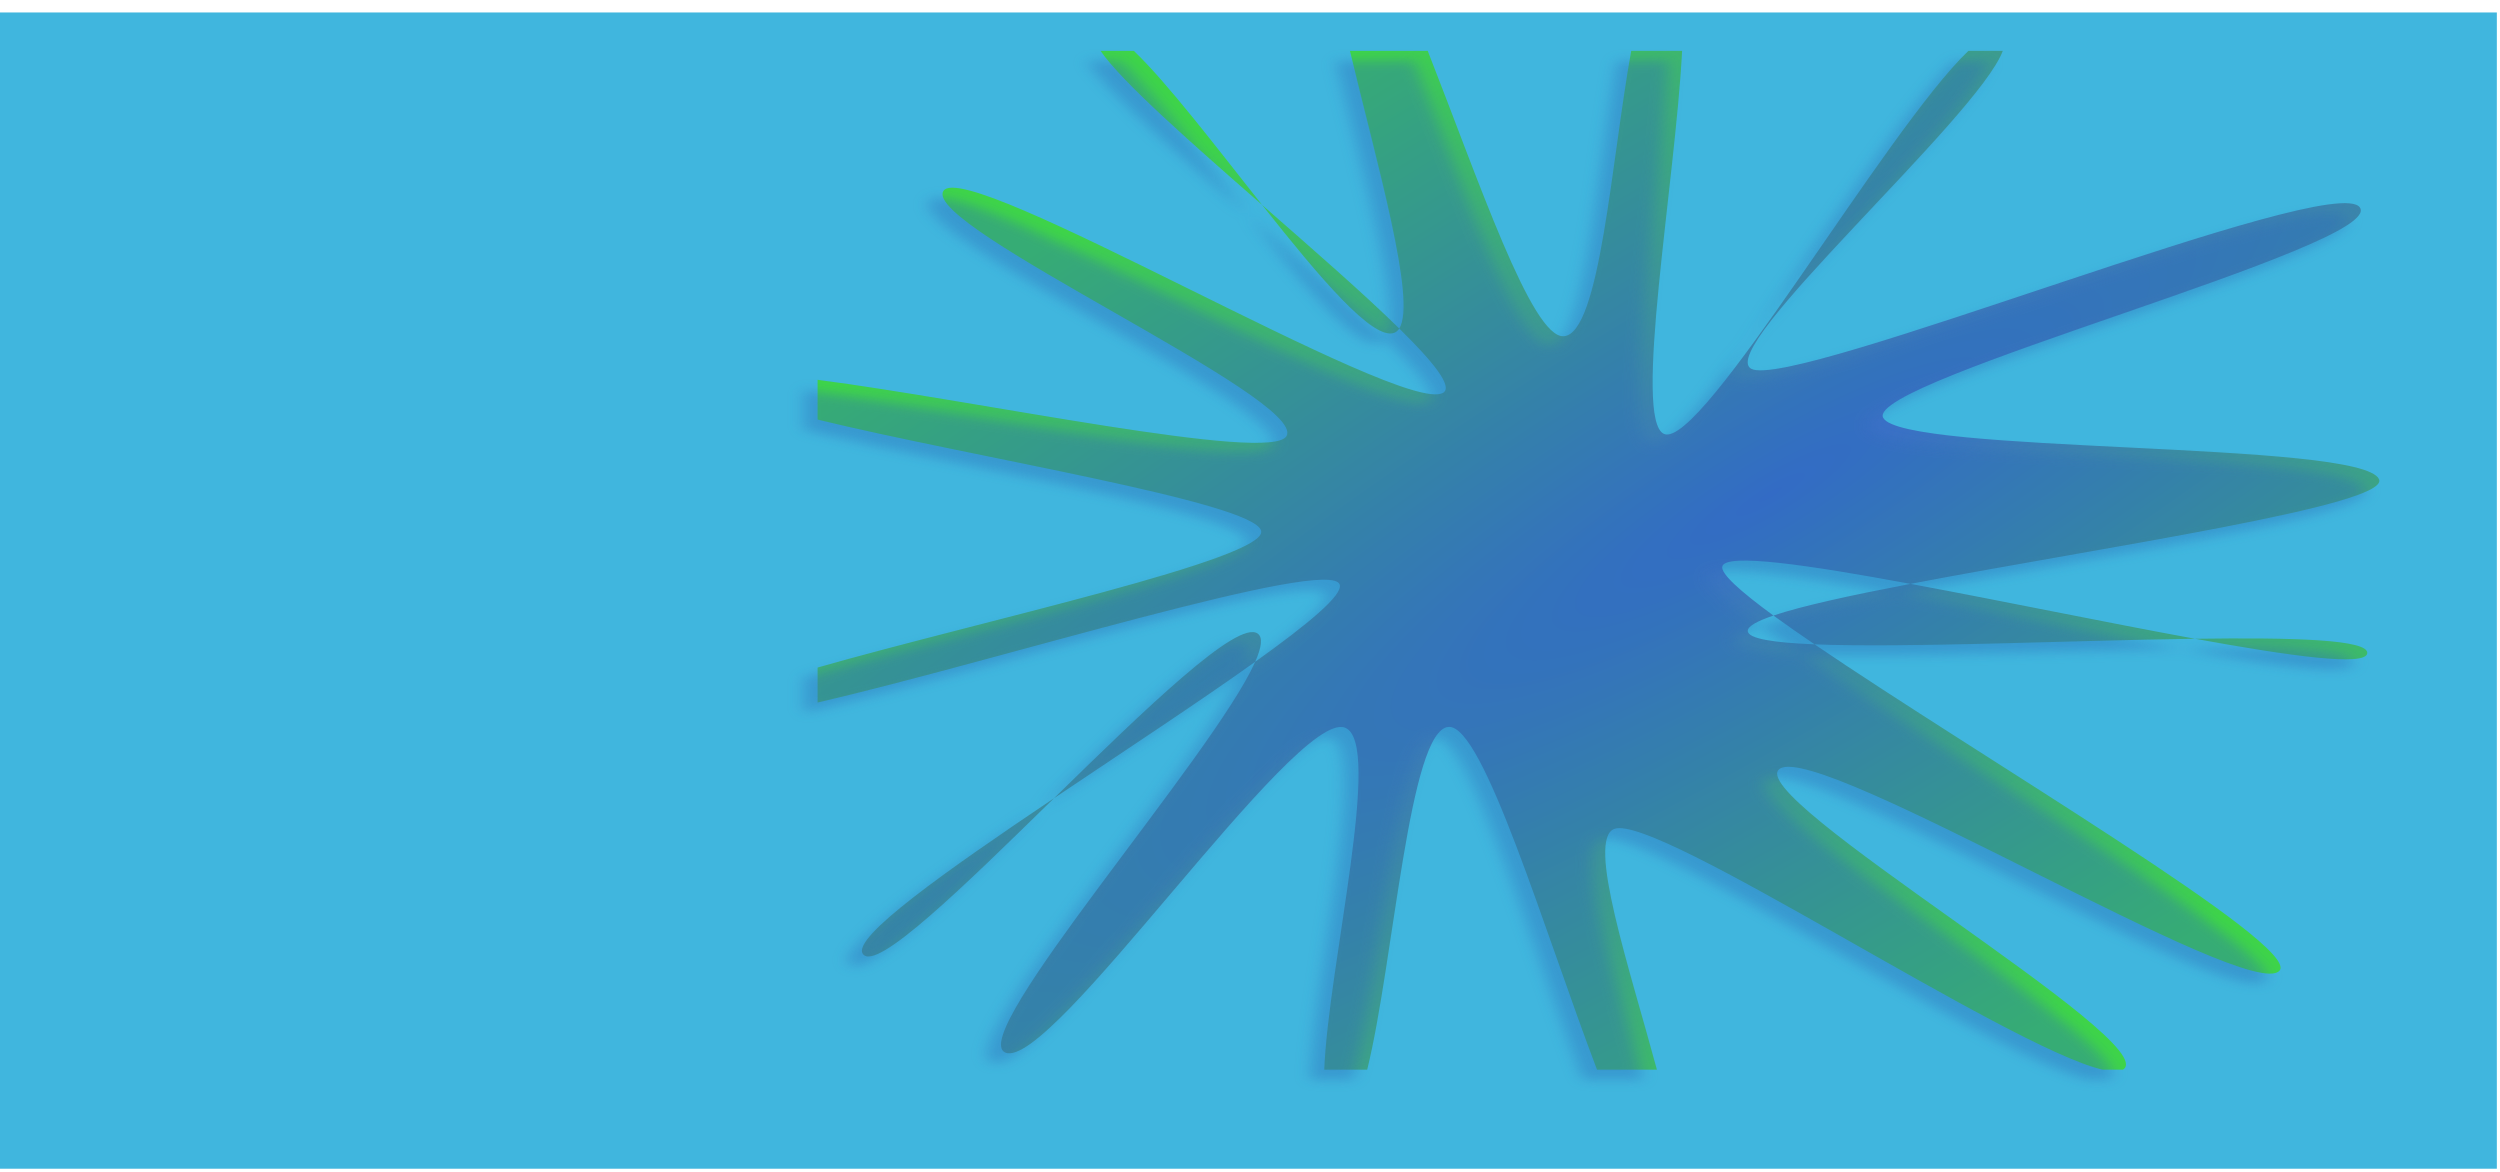
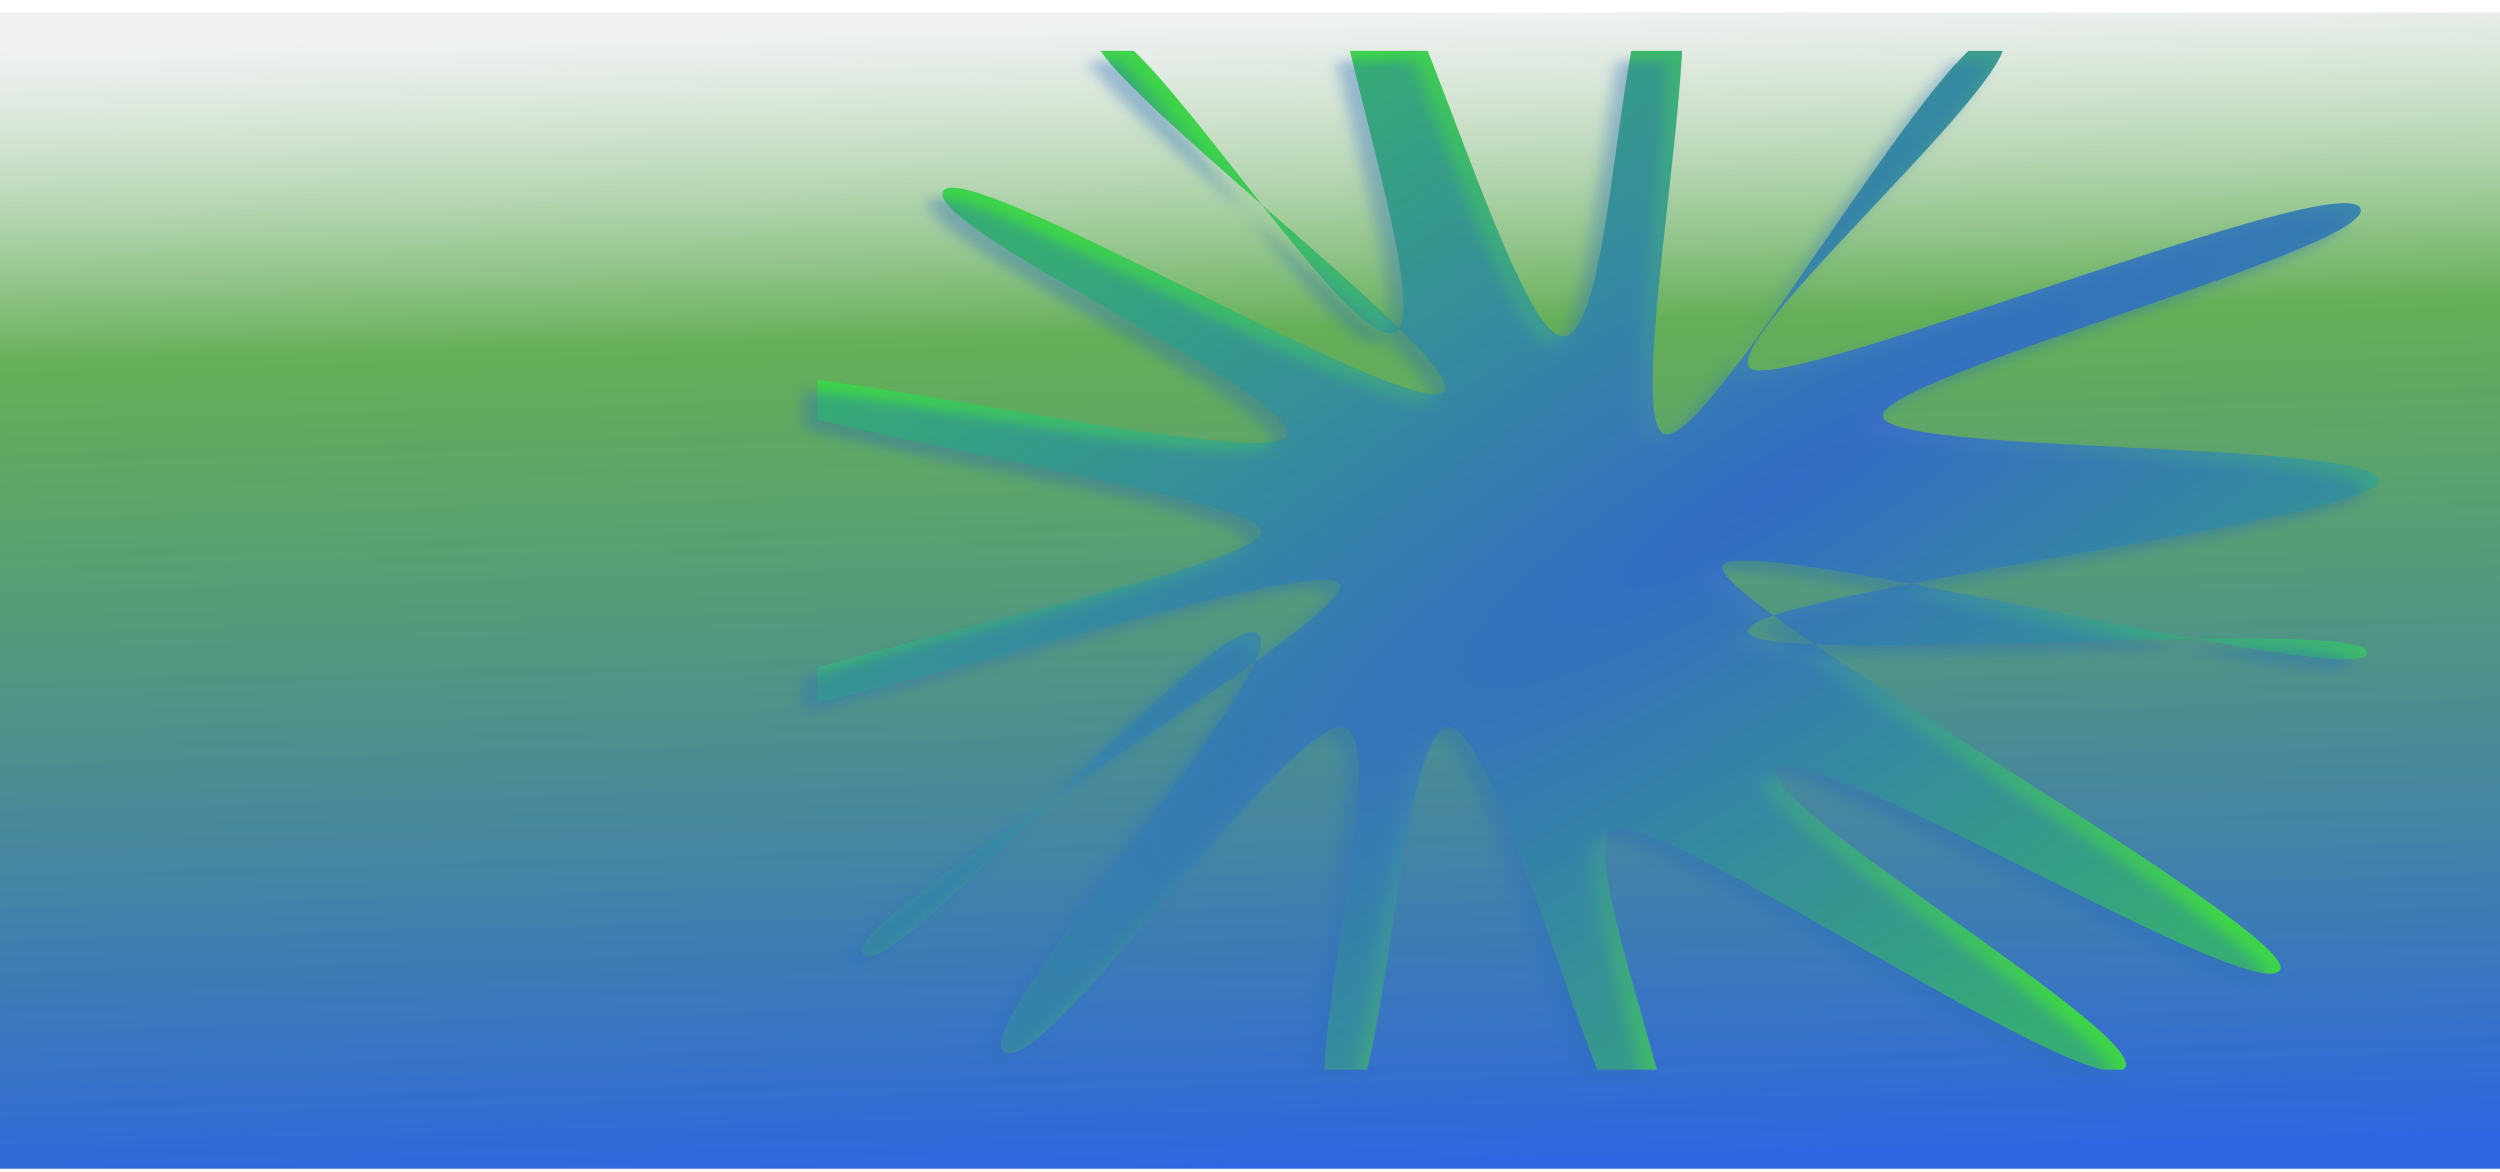
<svg xmlns="http://www.w3.org/2000/svg" xmlns:xlink="http://www.w3.org/1999/xlink" width="1600" height="750" id="svg2" version="1.1">
  <defs id="defs4">
+     <linearGradient id="linearGradient3840">
+       <stop style="stop-color:#2e65e2;stop-opacity:1;" offset="0" id="stop3842" />
+       <stop id="stop3848" offset="0.73" style="stop-color:#3d9b2d;stop-opacity:0.796" />
+       <stop style="stop-color:#dce2e1;stop-opacity:0.451" offset="1" id="stop3844" />
+     </linearGradient>
    <linearGradient id="linearGradient5276">
      <stop style="stop-color:#4aaf70;stop-opacity:1" offset="0" id="stop5278" />
      <stop style="stop-color:#4269ae;stop-opacity:1" offset="1" id="stop5280" />
    </linearGradient>
    <linearGradient id="linearGradient5096">
      <stop style="stop-color:#3a6bcc;stop-opacity:1" offset="0" id="stop5098" />
      <stop style="stop-color:#3ed449;stop-opacity:1" offset="1" id="stop5100" />
    </linearGradient>
    <linearGradient id="linearGradient4703">
      <stop style="stop-color:#2bb428;stop-opacity:0.829" offset="0" id="stop4705" />
      <stop id="stop4711" offset="0.528" style="stop-color:#3427a9;stop-opacity:0.564" />
      <stop style="stop-color:#2bb428;stop-opacity:0.824" offset="1" id="stop4707" />
    </linearGradient>
    <linearGradient id="linearGradient3823">
      <stop id="stop3825" offset="0" style="stop-color:#fafcfe;stop-opacity:1" />
      <stop style="stop-color:#fdffff;stop-opacity:0.345" offset="0.364" id="stop3827" />
      <stop id="stop3829" offset="1" style="stop-color:#0a060a;stop-opacity:0.451" />
    </linearGradient>
    <linearGradient id="linearGradient3810">
      <stop style="stop-color:#fafcfe;stop-opacity:1" offset="0" id="stop3812" />
      <stop id="stop3818" offset="0.424" style="stop-color:#fdffff;stop-opacity:0.345" />
      <stop style="stop-color:#0a060a;stop-opacity:0.451" offset="1" id="stop3814" />
    </linearGradient>
    <linearGradient id="linearGradient4105">
      <stop style="stop-color:#f5f1f8;stop-opacity:0.633" offset="0" id="stop4107" />
      <stop id="stop4113" offset="0.157" style="stop-color:#f4f5f9;stop-opacity:0.724" />
      <stop style="stop-color:#6896f9;stop-opacity:1" offset="1" id="stop4109" />
    </linearGradient>
    <linearGradient id="linearGradient4081">
      <stop style="stop-color:#3a3ca3;stop-opacity:1;" offset="0" id="stop4083" />
      <stop style="stop-color:#10ebe7;stop-opacity:1" offset="1" id="stop4085" />
    </linearGradient>
    <filter color-interpolation-filters="sRGB" id="filter3121">
      <feFlood result="flood" flood-color="rgb(0,0,0)" flood-opacity="0.5" id="feFlood3123" />
      <feComposite in2="SourceGraphic" operator="in" in="flood" result="composite1" id="feComposite3125" />
      <feGaussianBlur result="blur" stdDeviation="2" id="feGaussianBlur3127" />
      <feOffset result="offset" dy="4" dx="4" id="feOffset3129" />
      <feComposite in2="offset" operator="over" in="SourceGraphic" result="composite2" id="feComposite3131" />
    </filter>
    <radialGradient xlink:href="#linearGradient5096" id="radialGradient5102" cx="566.472" cy="328.91" fx="566.472" fy="328.91" r="263.213" gradientTransform="matrix(1.120713,1.011552,-5.770892,3.545229,2396.293,-1120.255)" gradientUnits="userSpaceOnUse" />
    <filter id="filter5116">
      <feGaussianBlur stdDeviation="3.252" id="feGaussianBlur5118" />
    </filter>
    <filter color-interpolation-filters="sRGB" id="filter3121-7">
      <feFlood result="flood" flood-color="rgb(0,0,0)" flood-opacity="0.5" id="feFlood3123-6" />
      <feComposite in2="SourceGraphic" operator="in" in="flood" result="composite1" id="feComposite3125-9" />
      <feGaussianBlur result="blur" stdDeviation="2" id="feGaussianBlur3127-1" />
      <feOffset result="offset" dy="4" dx="4" id="feOffset3129-7" />
      <feComposite in2="offset" operator="over" in="SourceGraphic" result="composite2" id="feComposite3131-1" />
    </filter>
    <radialGradient xlink:href="#linearGradient5276" id="radialGradient5288" cx="101.459" cy="50.106" fx="101.459" fy="50.106" r="40.428" gradientTransform="matrix(1.315399,0.2842534,-0.2215016,1.210243,-20.90145,-39.37444)" gradientUnits="userSpaceOnUse" />
-     <filter id="filter5294">
-       <feGaussianBlur stdDeviation="0.394" id="feGaussianBlur5296" />
-     </filter>
    <radialGradient xlink:href="#linearGradient5276" id="radialGradient5306" gradientUnits="userSpaceOnUse" gradientTransform="matrix(1.315399,0.2842534,-0.2215016,1.210243,-20.90145,-39.37444)" cx="101.459" cy="50.106" fx="101.459" fy="50.106" r="40.428" />
    <radialGradient xlink:href="#linearGradient5276" id="radialGradient5308" gradientUnits="userSpaceOnUse" gradientTransform="matrix(1.315399,0.2842534,-0.2215016,1.210243,-20.90145,-39.37444)" cx="101.459" cy="50.106" fx="101.459" fy="50.106" r="40.428" />
    <radialGradient xlink:href="#linearGradient5276" id="radialGradient5310" gradientUnits="userSpaceOnUse" gradientTransform="matrix(1.315399,0.2842534,-0.2215016,1.210243,-20.90145,-39.37444)" cx="101.459" cy="50.106" fx="101.459" fy="50.106" r="40.428" />
    <radialGradient xlink:href="#linearGradient5276" id="radialGradient5312" gradientUnits="userSpaceOnUse" gradientTransform="matrix(1.315399,0.2842534,-0.2215016,1.210243,-20.90145,-39.37444)" cx="101.459" cy="50.106" fx="101.459" fy="50.106" r="40.428" />
    <radialGradient xlink:href="#linearGradient5276" id="radialGradient5314" gradientUnits="userSpaceOnUse" gradientTransform="matrix(1.315399,0.2842534,-0.2215016,1.210243,-20.90145,-39.37444)" cx="101.459" cy="50.106" fx="101.459" fy="50.106" r="40.428" />
+     <linearGradient xlink:href="#linearGradient3840" id="linearGradient3846" x1="878.888" y1="750" x2="858.913" y2="10" gradientUnits="userSpaceOnUse" gradientTransform="matrix(1.001263,0,0,1,0.00255102,0)" />
  </defs>
  <g id="layer3">
    <path style="fill:#2c1623;fill-opacity:1;stroke:#000000;stroke-width:1px;stroke-linecap:butt;stroke-linejoin:miter;stroke-opacity:1" d="m -692.756,381.429 -300,360 300,-360 z m -800,20 -320,340 320,-340 z" id="path5736" />
-     <rect style="fill:#40b6de;fill-opacity:1;fill-rule:nonzero;stroke:none" id="rect6122" width="1600" height="740" x="-2.02" y="7.98" />
+     <rect style="fill:url(#linearGradient3846);fill-opacity:1;fill-rule:nonzero;stroke:none" id="rect6122" width="1602.02" height="740" x="-2.02" y="7.98" />
  </g>
  <g id="layer1" transform="translate(0,-302.3622)">
    <path style="fill:url(#radialGradient5102);fill-opacity:1;fill-rule:nonzero;stroke:none" d="m 704.348,334.9 c 13.617,19.877 57.951,58.862 103.361,98.573 -29.737,-37.549 -60.603,-78.092 -82.06,-98.573 l -21.301,0 z m 103.361,98.573 c 36.404,45.968 71.095,87.413 84.79,81.827 1.22,-0.498 2.211,-1.422 3.026,-2.695 -22.741,-22.322 -55.517,-50.887 -87.816,-79.132 z m 87.816,79.132 c 22.094,21.686 34.707,37.468 27.947,41.223 -26.666,14.81 -305.677,-151.831 -319.697,-129.236 -14.02,22.595 233.111,132.878 219.599,156.851 -9.876,17.52 -198.878,-22.907 -300.116,-36.009 l 0,25.45 c 98.644,24.085 279.195,52.766 283.858,71.179 4.532,17.893 -179.145,57.628 -283.858,87.527 l 0,22.401 c 114.541,-26.558 328.614,-94.004 334.175,-75.421 2.016,6.739 -20.532,25.364 -54.114,49.353 C 776.901,785.592 618.311,964.662 643.292,975.955 672.145,988.999 828.872,756.074 860.755,768.073 c 24.649,9.276 -10.572,151.862 -13.232,218.884 l 27.472,0 c 17.064,-68.936 26.833,-217.876 52.155,-219.37 22.221,-1.311 61.34,131.083 94.936,219.37 l 38.33,0 c -17.429,-64.659 -45.258,-147.442 -27.235,-154.111 27.139,-10.043 251.427,139.819 312.458,154.111 l 13.054,0 c 27.431,-16.95 -245.815,-175.68 -219.539,-192.639 26.295,-16.972 301.111,150.974 319.756,129.236 13.828,-16.123 -192.715,-137.376 -297.565,-208.81 -26.224,-1.073 -42.845,-3.611 -42.78,-8.66 0.04,-2.964 6.039,-6.24 16.436,-9.765 -21.295,-15.573 -34.011,-26.968 -32.693,-31.547 2.452,-8.52 54.301,-0.977 120.391,11.267 122.157,-23.361 307.3,-50.224 299.879,-66.982 -11.032,-24.912 -305.832,-15.876 -317.383,-39.412 -11.551,-23.536 321.364,-110.092 305.16,-134.45 -16.204,-24.358 -363.2,117.542 -389.593,103.168 -23.482,-12.789 145.156,-160.952 161.035,-203.464 l -22.013,0 c -52.713,50.266 -170.942,255.658 -194.797,245.173 -20.09,-8.831 7.143,-160.64 11.57,-245.173 l -32.575,0 c -12.682,69.914 -19.918,180.925 -43.136,182.654 -20.48,1.525 -54.971,-100.947 -87.104,-182.654 l -49.782,0 c 17.241,72.081 42.802,160.155 31.566,177.705 z m 327.173,163.434 c -37.784,7.226 -69.553,14.129 -87.697,20.28 7.704,5.634 16.643,11.814 26.345,18.424 57.758,2.364 162.714,-2.441 243.451,-3.579 -56.188,-10.245 -124.532,-24.461 -182.099,-35.126 z m 182.099,35.126 c 62.058,11.315 109.214,17.805 110.245,9.279 1.06,-8.776 -47.17,-10.167 -110.245,-9.279 z m -601.478,14.757 c 4.095,-9.248 5.034,-15.63 1.602,-18.071 -12.854,-9.142 -72.254,48.616 -130.359,105.377 44.781,-30.115 92.991,-61.757 128.757,-87.306 z m -128.757,87.306 c -69.236,46.56 -129.95,89.338 -122.289,99.722 8.589,11.642 64.788,-43.55 122.289,-99.722 z" id="rect5053" />
    <path id="path5114" d="m 577.196,329.042 c 9.346,18.739 39.775,55.493 70.942,92.93 -20.41,-35.399 -41.595,-73.622 -56.322,-92.93 l -14.62,0 z m 70.942,92.93 c 24.986,43.336 48.796,82.409 58.195,77.143 0.837,-0.469 1.518,-1.341 2.077,-2.541 -15.608,-21.044 -38.104,-47.974 -60.272,-74.602 z m 60.272,74.602 c 15.164,20.445 23.821,35.324 19.181,38.863 -18.302,13.962 -209.801,-143.139 -219.424,-121.838 -9.623,21.301 159.996,125.272 150.721,147.872 -6.778,16.517 -136.5,-21.596 -205.985,-33.948 l 0,23.993 c 67.704,22.706 191.625,49.745 194.826,67.105 3.11,16.868 -122.956,54.329 -194.826,82.517 l 0,21.119 c 78.615,-25.037 225.544,-88.623 229.361,-71.103 1.384,6.353 -14.092,23.912 -37.141,46.528 -18.132,56.254 -126.98,225.074 -109.834,235.72 19.803,12.297 127.373,-207.294 149.255,-195.982 16.918,8.745 -7.256,143.168 -9.082,206.354 l 18.855,0 c 11.712,-64.989 18.417,-205.404 35.797,-206.812 15.251,-1.236 42.101,123.579 65.159,206.812 l 26.308,0 c -11.962,-60.958 -31.063,-139.001 -18.693,-145.289 18.627,-9.468 172.567,131.815 214.455,145.289 l 8.96,0 C 1045.133,927.793 857.591,778.149 875.625,762.161 c 18.048,-16.001 206.667,142.332 219.464,121.838 9.491,-15.2 -132.27,-129.512 -204.233,-196.857 -17.999,-1.012 -29.407,-3.404 -29.362,-8.164 0.027,-2.794 4.145,-5.882 11.281,-9.206 -14.616,-14.681 -23.344,-25.424 -22.439,-29.741 1.683,-8.032 37.27,-0.921 82.63,10.622 83.842,-22.023 210.915,-47.349 205.822,-63.148 -7.572,-23.486 -209.908,-14.967 -217.835,-37.155 -7.928,-22.188 220.568,-103.789 209.446,-126.753 C 1119.276,400.633 881.115,534.411 863,520.859 846.883,508.802 962.628,369.121 973.527,329.042 l -15.109,0 c -36.18,47.389 -117.326,241.023 -133.699,231.138 -13.789,-8.325 4.903,-151.444 7.941,-231.138 l -22.358,0 c -8.704,65.912 -13.671,170.568 -29.607,172.198 -14.057,1.438 -37.729,-95.169 -59.784,-172.198 l -34.168,0 c 11.834,67.955 29.377,150.987 21.665,167.533 z M 932.965,650.653 c -25.933,6.812 -47.738,13.32 -60.191,19.119 5.287,5.311 11.423,11.138 18.082,17.37 39.642,2.228 111.678,-2.301 167.093,-3.374 -38.565,-9.658 -85.473,-23.061 -124.983,-33.115 z m 124.983,33.115 c 42.594,10.667 74.959,16.786 75.666,8.747 0.728,-8.274 -32.375,-9.585 -75.666,-8.747 z m -412.824,13.912 c 2.81,-8.719 3.455,-14.735 1.099,-17.037 -8.822,-8.618 -49.592,45.833 -89.472,99.345 30.736,-28.391 63.824,-58.221 88.372,-82.308 z m -88.372,82.308 c -47.52,43.895 -89.191,84.224 -83.933,94.013 5.895,10.976 44.467,-41.057 83.933,-94.013 z" style="opacity:0.389;fill:#2a6cba;fill-opacity:1;fill-rule:nonzero;stroke:none;filter:url(#filter5116)" transform="matrix(1.456984,0,0,1.06072,-145.4485,-7.692613)" />
  </g>
</svg>
